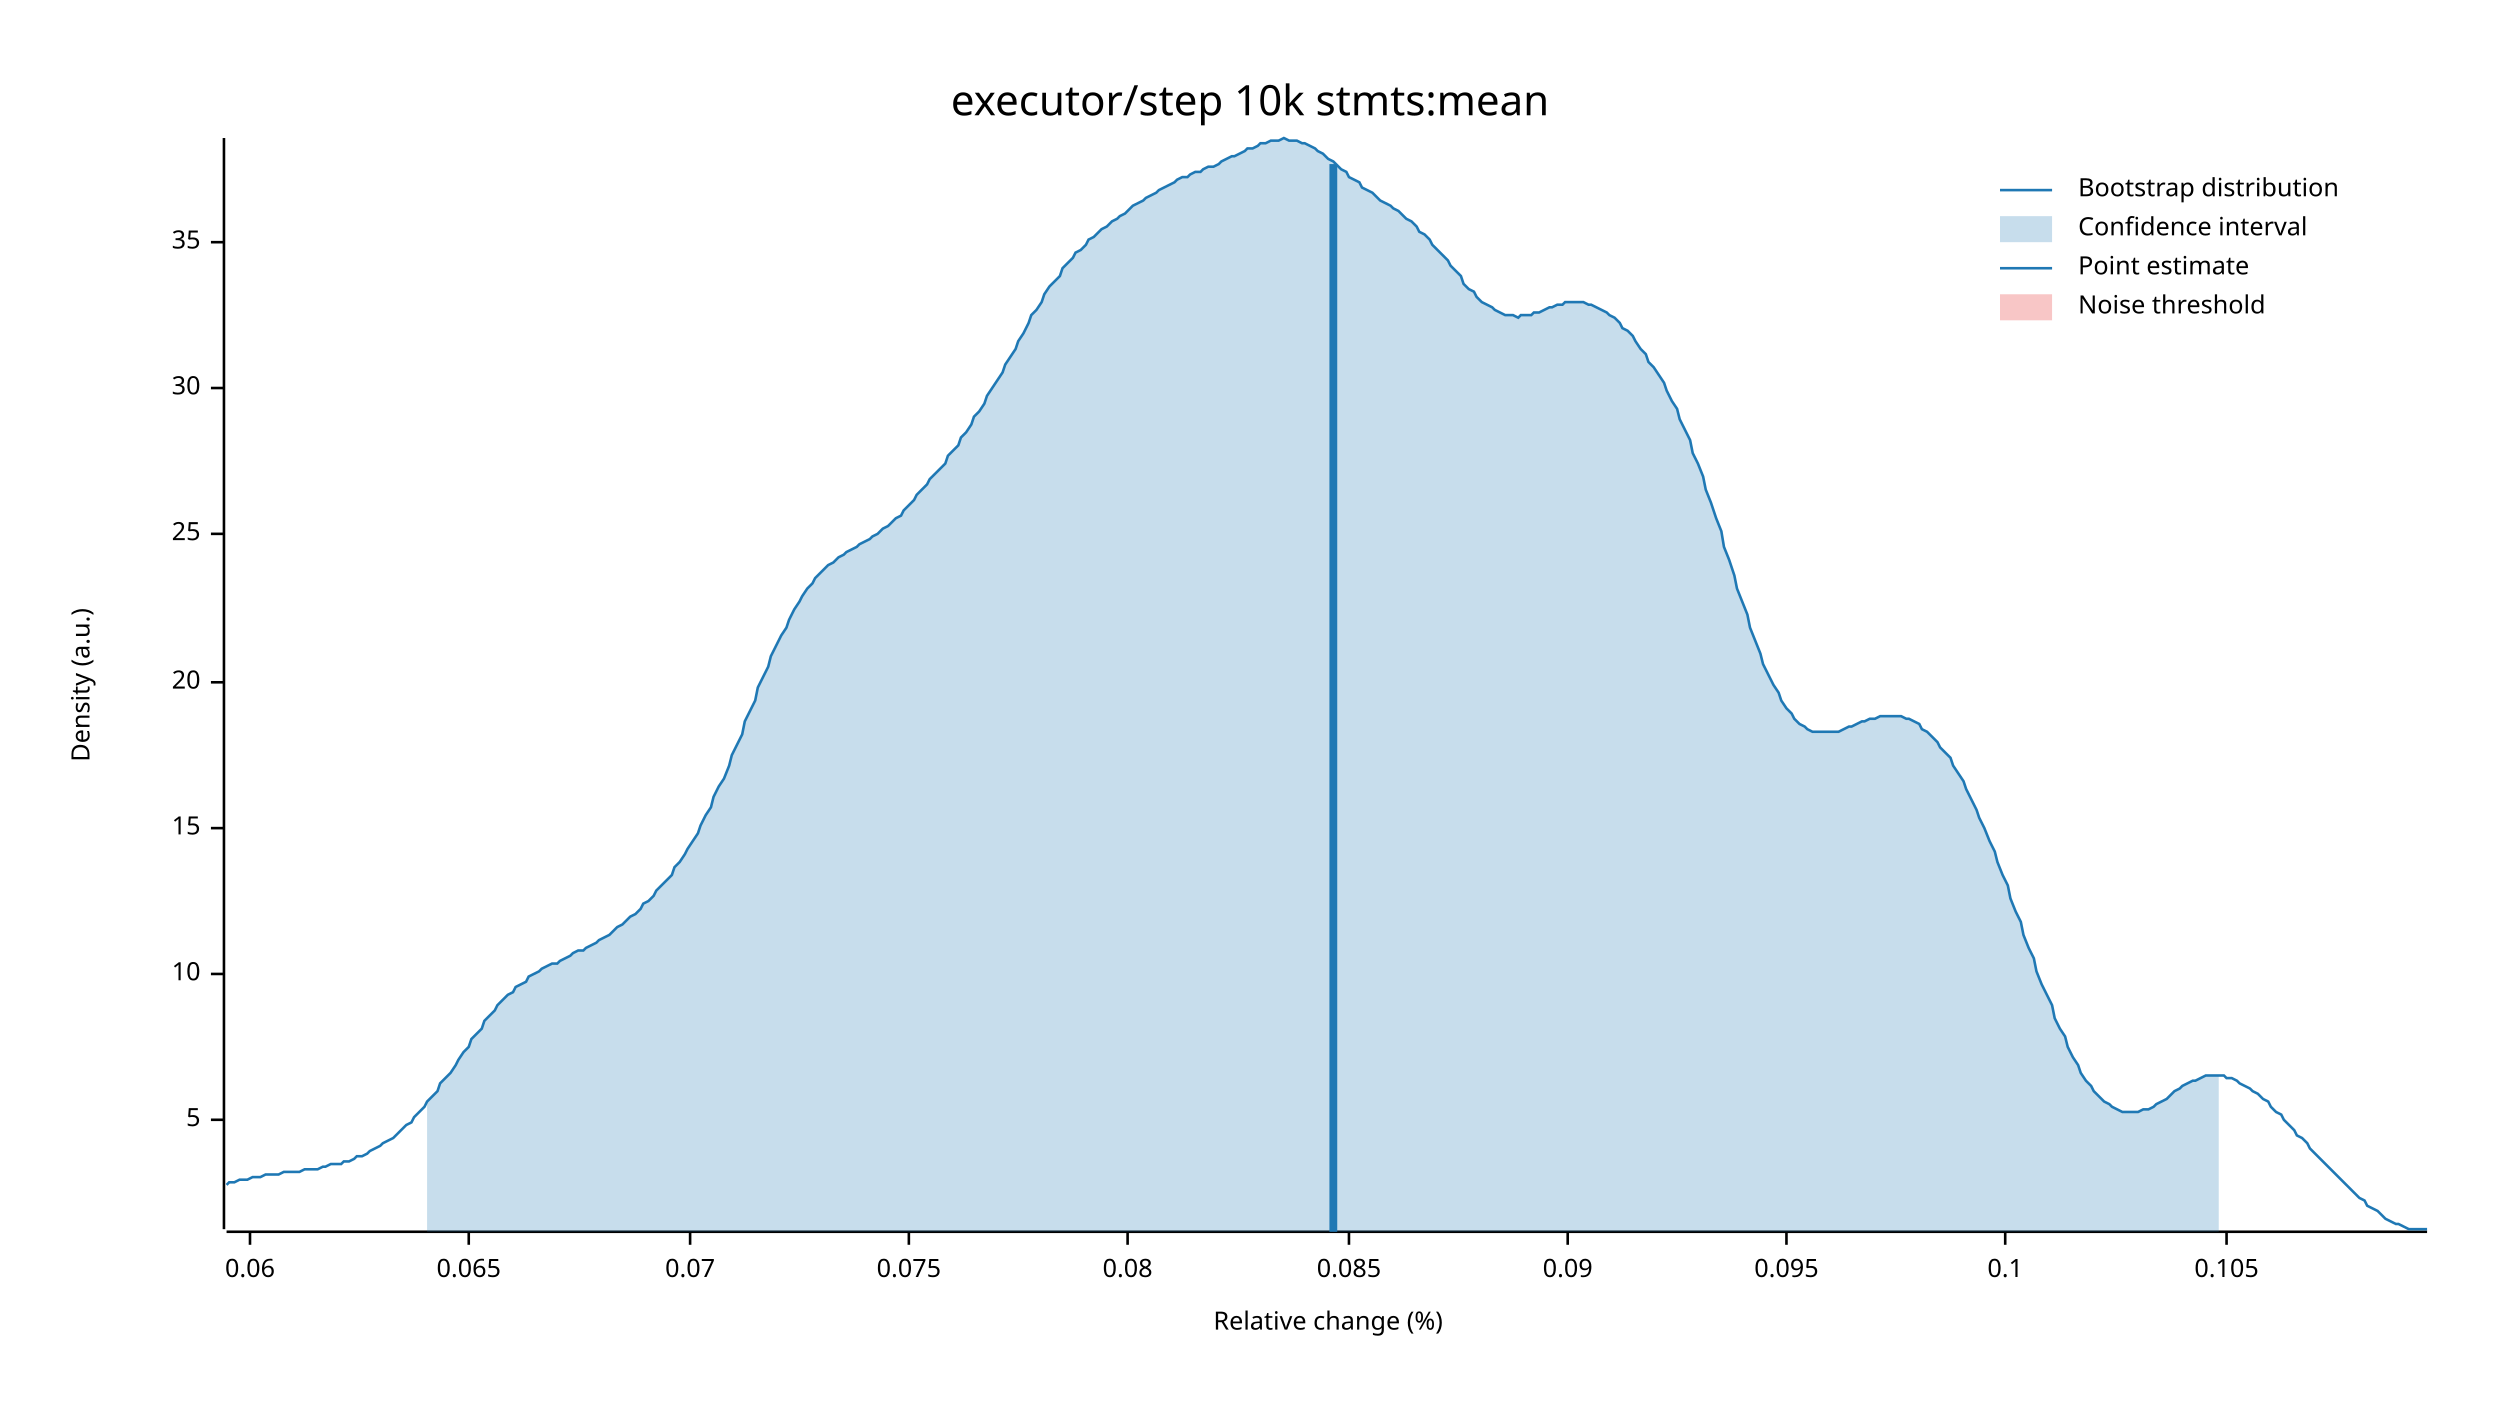
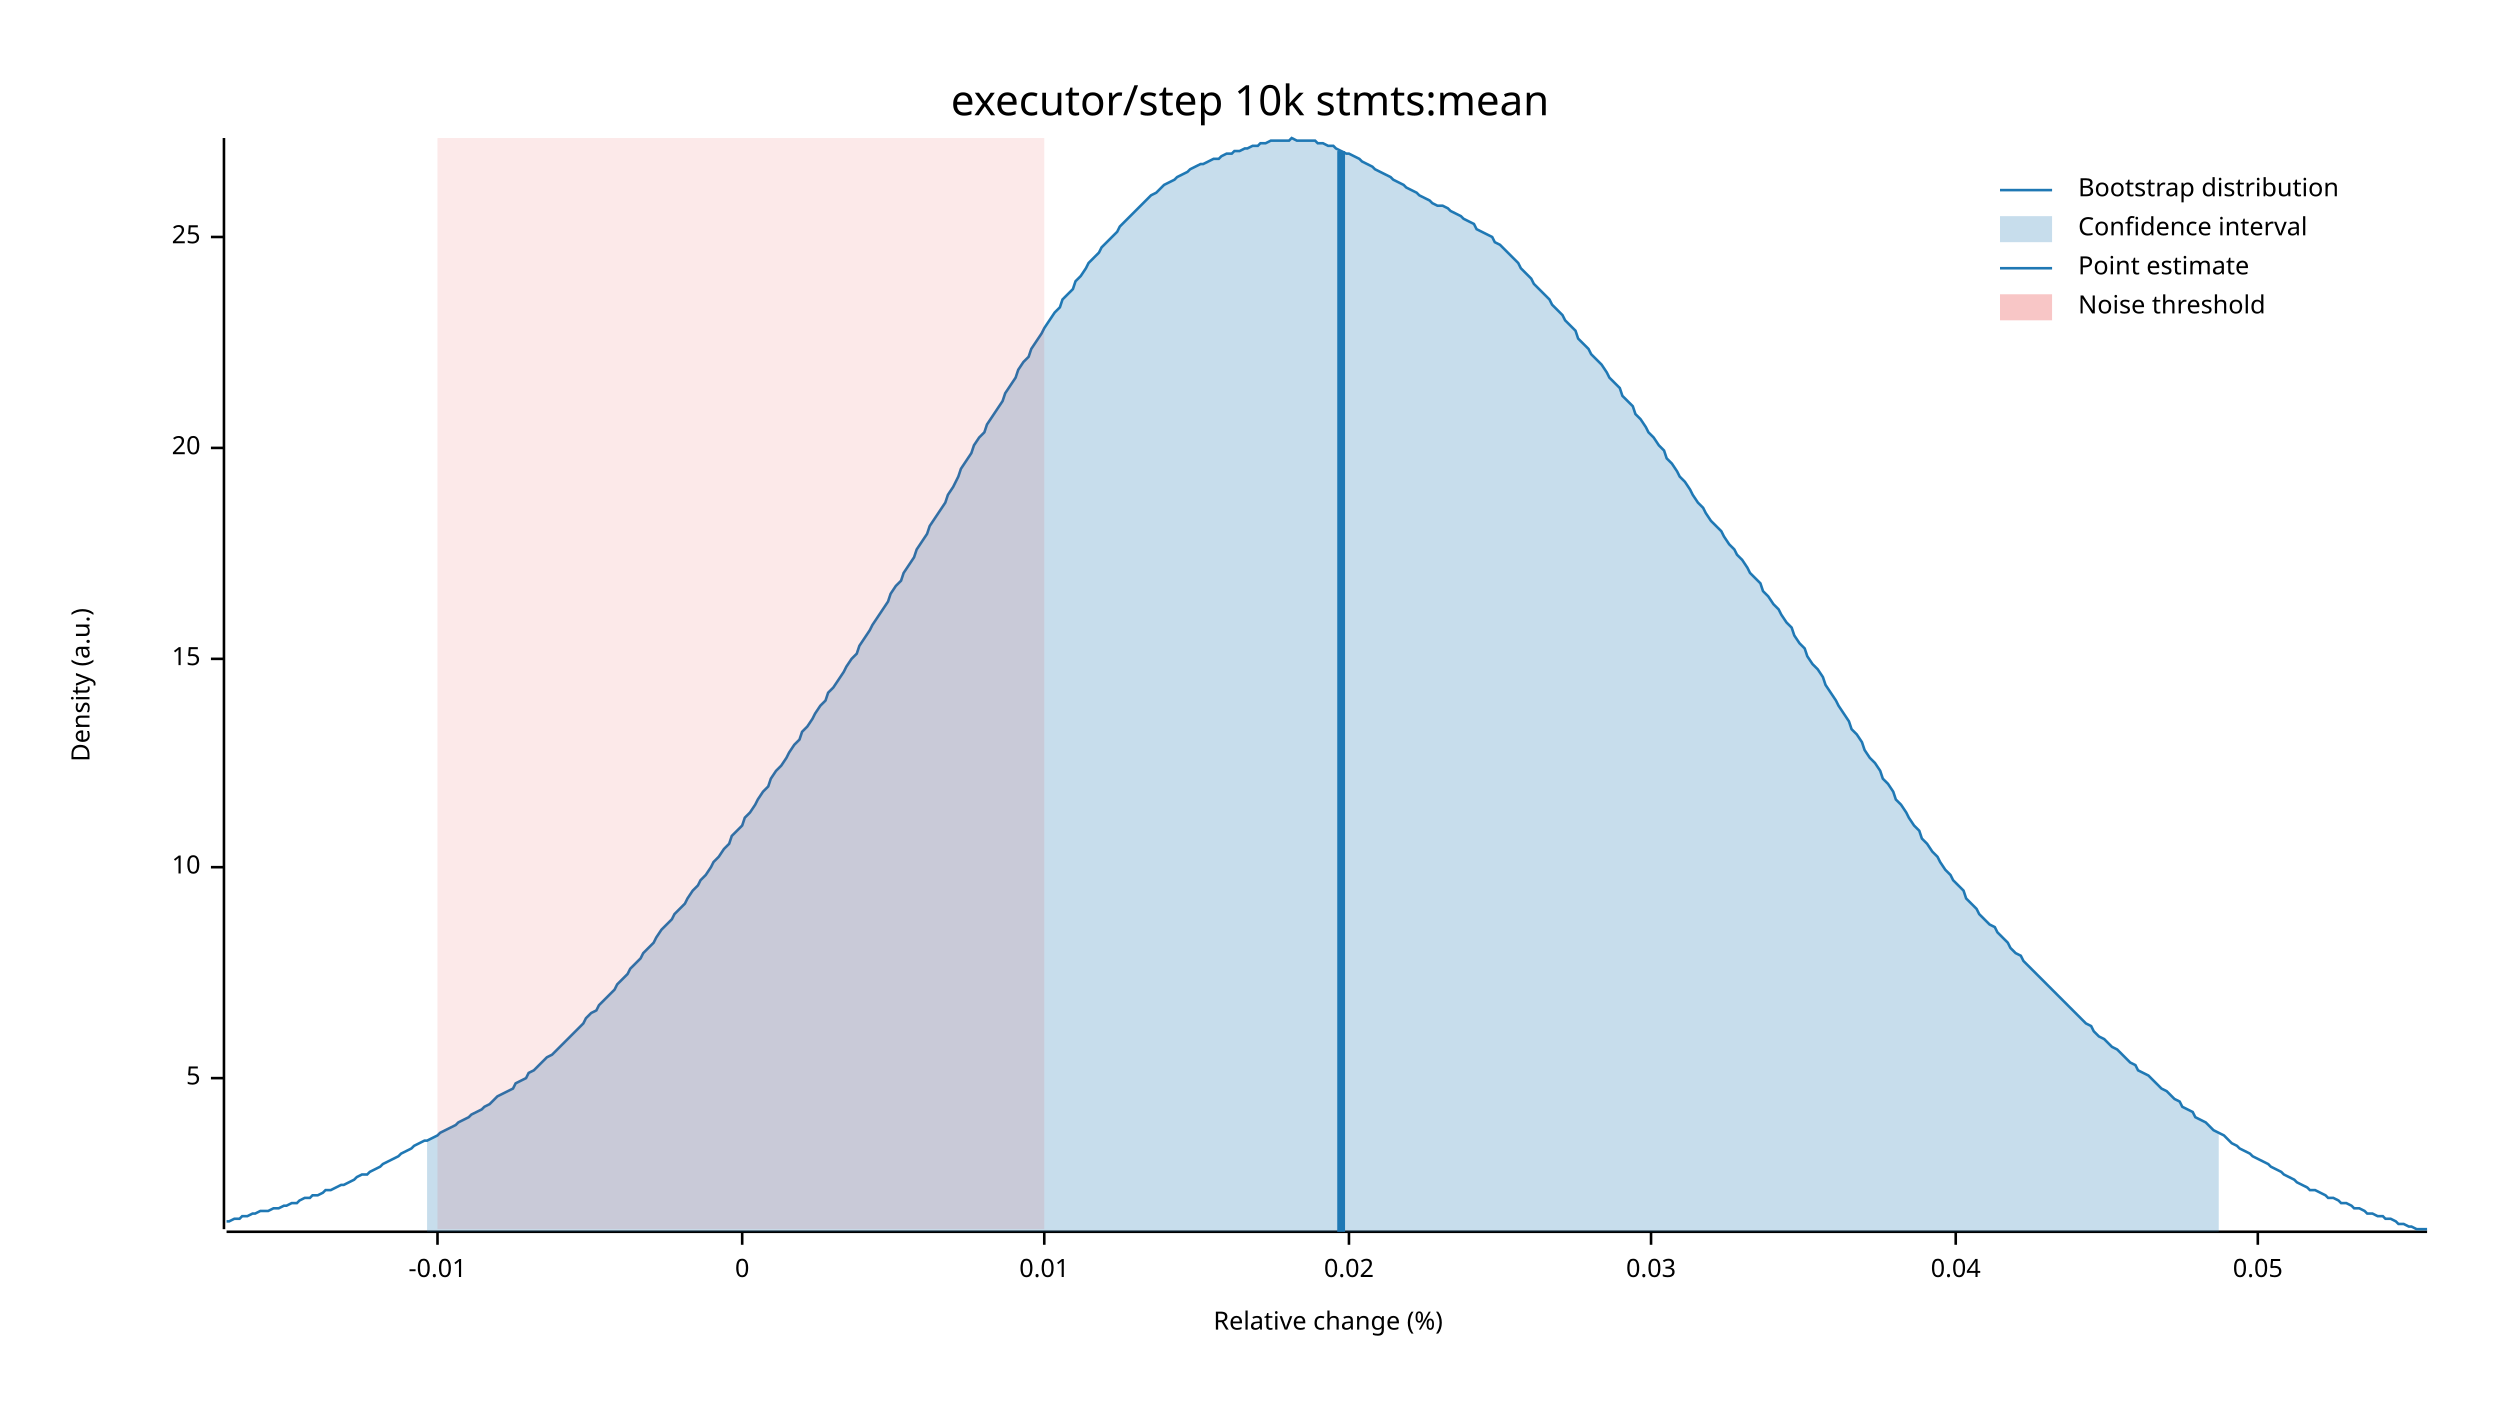
<svg xmlns="http://www.w3.org/2000/svg" width="960" height="540" viewBox="0 0 960 540">
  <text x="480" y="32" dy="0.76em" text-anchor="middle" font-family="sans-serif" font-size="16.129" opacity="1" fill="#000000">
executor/step 10k stmts:mean
</text>
  <text x="27" y="263" dy="0.76em" text-anchor="middle" font-family="sans-serif" font-size="9.677" opacity="1" fill="#000000" transform="rotate(270, 27, 263)">
Density (a.u.)
</text>
  <text x="510" y="513" dy="-0.5ex" text-anchor="middle" font-family="sans-serif" font-size="9.677" opacity="1" fill="#000000">
Relative change (%)
</text>
  <polyline fill="none" opacity="1" stroke="#000000" stroke-width="1" points="86,53 86,472 " />
-   <text x="77" y="430" dy="0.5ex" text-anchor="end" font-family="sans-serif" font-size="9.677" opacity="1" fill="#000000">
+   <text x="77" y="414" dy="0.5ex" text-anchor="end" font-family="sans-serif" font-size="9.677" opacity="1" fill="#000000">
5
</text>
-   <polyline fill="none" opacity="1" stroke="#000000" stroke-width="1" points="81,430 86,430 " />
-   <text x="77" y="374" dy="0.5ex" text-anchor="end" font-family="sans-serif" font-size="9.677" opacity="1" fill="#000000">
+   <polyline fill="none" opacity="1" stroke="#000000" stroke-width="1" points="81,414 86,414 " />
+   <text x="77" y="333" dy="0.5ex" text-anchor="end" font-family="sans-serif" font-size="9.677" opacity="1" fill="#000000">
10
</text>
-   <polyline fill="none" opacity="1" stroke="#000000" stroke-width="1" points="81,374 86,374 " />
-   <text x="77" y="318" dy="0.5ex" text-anchor="end" font-family="sans-serif" font-size="9.677" opacity="1" fill="#000000">
+   <polyline fill="none" opacity="1" stroke="#000000" stroke-width="1" points="81,333 86,333 " />
+   <text x="77" y="253" dy="0.5ex" text-anchor="end" font-family="sans-serif" font-size="9.677" opacity="1" fill="#000000">
15
</text>
-   <polyline fill="none" opacity="1" stroke="#000000" stroke-width="1" points="81,318 86,318 " />
-   <text x="77" y="262" dy="0.5ex" text-anchor="end" font-family="sans-serif" font-size="9.677" opacity="1" fill="#000000">
+   <polyline fill="none" opacity="1" stroke="#000000" stroke-width="1" points="81,253 86,253 " />
+   <text x="77" y="172" dy="0.5ex" text-anchor="end" font-family="sans-serif" font-size="9.677" opacity="1" fill="#000000">
20
</text>
-   <polyline fill="none" opacity="1" stroke="#000000" stroke-width="1" points="81,262 86,262 " />
-   <text x="77" y="205" dy="0.5ex" text-anchor="end" font-family="sans-serif" font-size="9.677" opacity="1" fill="#000000">
+   <polyline fill="none" opacity="1" stroke="#000000" stroke-width="1" points="81,172 86,172 " />
+   <text x="77" y="91" dy="0.5ex" text-anchor="end" font-family="sans-serif" font-size="9.677" opacity="1" fill="#000000">
25
</text>
-   <polyline fill="none" opacity="1" stroke="#000000" stroke-width="1" points="81,205 86,205 " />
-   <text x="77" y="149" dy="0.5ex" text-anchor="end" font-family="sans-serif" font-size="9.677" opacity="1" fill="#000000">
- 30
+   <polyline fill="none" opacity="1" stroke="#000000" stroke-width="1" points="81,91 86,91 " />
+   <polyline fill="none" opacity="1" stroke="#000000" stroke-width="1" points="87,473 932,473 " />
+   <text x="168" y="483" dy="0.76em" text-anchor="middle" font-family="sans-serif" font-size="9.677" opacity="1" fill="#000000">
+ -0.01
</text>
-   <polyline fill="none" opacity="1" stroke="#000000" stroke-width="1" points="81,149 86,149 " />
-   <text x="77" y="93" dy="0.5ex" text-anchor="end" font-family="sans-serif" font-size="9.677" opacity="1" fill="#000000">
- 35
+   <polyline fill="none" opacity="1" stroke="#000000" stroke-width="1" points="168,473 168,478 " />
+   <text x="285" y="483" dy="0.76em" text-anchor="middle" font-family="sans-serif" font-size="9.677" opacity="1" fill="#000000">
+ 0
</text>
-   <polyline fill="none" opacity="1" stroke="#000000" stroke-width="1" points="81,93 86,93 " />
-   <polyline fill="none" opacity="1" stroke="#000000" stroke-width="1" points="87,473 932,473 " />
-   <text x="96" y="483" dy="0.76em" text-anchor="middle" font-family="sans-serif" font-size="9.677" opacity="1" fill="#000000">
- 0.06
+   <polyline fill="none" opacity="1" stroke="#000000" stroke-width="1" points="285,473 285,478 " />
+   <text x="401" y="483" dy="0.76em" text-anchor="middle" font-family="sans-serif" font-size="9.677" opacity="1" fill="#000000">
+ 0.01
</text>
-   <polyline fill="none" opacity="1" stroke="#000000" stroke-width="1" points="96,473 96,478 " />
-   <text x="180" y="483" dy="0.76em" text-anchor="middle" font-family="sans-serif" font-size="9.677" opacity="1" fill="#000000">
- 0.065
- </text>
-   <polyline fill="none" opacity="1" stroke="#000000" stroke-width="1" points="180,473 180,478 " />
-   <text x="265" y="483" dy="0.76em" text-anchor="middle" font-family="sans-serif" font-size="9.677" opacity="1" fill="#000000">
- 0.07
- </text>
-   <polyline fill="none" opacity="1" stroke="#000000" stroke-width="1" points="265,473 265,478 " />
-   <text x="349" y="483" dy="0.76em" text-anchor="middle" font-family="sans-serif" font-size="9.677" opacity="1" fill="#000000">
- 0.075
- </text>
-   <polyline fill="none" opacity="1" stroke="#000000" stroke-width="1" points="349,473 349,478 " />
-   <text x="433" y="483" dy="0.76em" text-anchor="middle" font-family="sans-serif" font-size="9.677" opacity="1" fill="#000000">
- 0.08
- </text>
-   <polyline fill="none" opacity="1" stroke="#000000" stroke-width="1" points="433,473 433,478 " />
+   <polyline fill="none" opacity="1" stroke="#000000" stroke-width="1" points="401,473 401,478 " />
  <text x="518" y="483" dy="0.76em" text-anchor="middle" font-family="sans-serif" font-size="9.677" opacity="1" fill="#000000">
- 0.085
+ 0.02
</text>
  <polyline fill="none" opacity="1" stroke="#000000" stroke-width="1" points="518,473 518,478 " />
-   <text x="602" y="483" dy="0.76em" text-anchor="middle" font-family="sans-serif" font-size="9.677" opacity="1" fill="#000000">
- 0.09
+   <text x="634" y="483" dy="0.76em" text-anchor="middle" font-family="sans-serif" font-size="9.677" opacity="1" fill="#000000">
+ 0.03
</text>
-   <polyline fill="none" opacity="1" stroke="#000000" stroke-width="1" points="602,473 602,478 " />
-   <text x="686" y="483" dy="0.76em" text-anchor="middle" font-family="sans-serif" font-size="9.677" opacity="1" fill="#000000">
- 0.095
+   <polyline fill="none" opacity="1" stroke="#000000" stroke-width="1" points="634,473 634,478 " />
+   <text x="751" y="483" dy="0.76em" text-anchor="middle" font-family="sans-serif" font-size="9.677" opacity="1" fill="#000000">
+ 0.04
</text>
-   <polyline fill="none" opacity="1" stroke="#000000" stroke-width="1" points="686,473 686,478 " />
-   <text x="770" y="483" dy="0.76em" text-anchor="middle" font-family="sans-serif" font-size="9.677" opacity="1" fill="#000000">
- 0.1
+   <polyline fill="none" opacity="1" stroke="#000000" stroke-width="1" points="751,473 751,478 " />
+   <text x="867" y="483" dy="0.76em" text-anchor="middle" font-family="sans-serif" font-size="9.677" opacity="1" fill="#000000">
+ 0.05
</text>
-   <polyline fill="none" opacity="1" stroke="#000000" stroke-width="1" points="770,473 770,478 " />
-   <text x="855" y="483" dy="0.76em" text-anchor="middle" font-family="sans-serif" font-size="9.677" opacity="1" fill="#000000">
- 0.105
- </text>
-   <polyline fill="none" opacity="1" stroke="#000000" stroke-width="1" points="855,473 855,478 " />
-   <polyline fill="none" opacity="1" stroke="#1F78B4" stroke-width="1" points="87,455 88,454 90,454 92,453 93,453 95,453 97,452 98,452 100,452 102,451 103,451 105,451 107,451 109,450 110,450 112,450 114,450 115,450 117,449 119,449 120,449 122,449 124,448 125,448 127,447 129,447 131,447 132,446 134,446 136,445 137,444 139,444 141,443 142,442 144,441 146,440 147,439 149,438 151,437 153,435 154,434 156,432 158,431 159,429 161,427 163,425 164,423 166,421 168,419 169,416 171,414 173,412 175,409 176,407 178,404 180,402 181,399 183,397 185,395 186,392 188,390 190,388 191,386 193,384 195,382 197,381 198,379 200,378 202,377 203,375 205,374 207,373 208,372 210,371 212,370 214,370 215,369 217,368 219,367 220,366 222,365 224,365 225,364 227,363 229,362 230,361 232,360 234,359 236,357 237,356 239,355 241,353 242,352 244,351 246,349 247,347 249,346 251,344 252,342 254,340 256,338 258,336 259,333 261,331 263,328 264,326 266,323 268,320 269,317 271,313 273,310 274,306 276,302 278,299 280,294 281,290 283,286 285,282 286,277 288,273 290,269 291,264 293,260 295,256 296,252 298,248 300,244 302,241 303,238 305,234 307,231 308,229 310,226 312,224 313,222 315,220 317,218 318,217 320,216 322,214 324,213 325,212 327,211 329,210 330,209 332,208 334,207 335,206 337,205 339,203 341,202 342,201 344,199 346,198 347,196 349,194 351,192 352,190 354,188 356,186 357,184 359,182 361,180 363,178 364,175 366,173 368,171 369,168 371,166 373,163 374,160 376,158 378,155 379,152 381,149 383,146 385,143 386,140 388,137 390,134 391,131 393,128 395,124 396,121 398,119 400,116 401,113 403,110 405,108 407,106 408,103 410,101 412,99 413,97 415,96 417,94 418,92 420,91 422,89 423,88 425,87 427,85 429,84 430,83 432,82 434,80 435,79 437,78 439,77 440,76 442,75 444,74 445,73 447,72 449,71 451,70 452,69 454,68 456,68 457,67 459,66 461,66 462,65 464,64 466,64 468,63 469,62 471,61 473,60 474,60 476,59 478,58 479,57 481,57 483,56 484,55 486,55 488,54 490,54 491,54 493,53 495,54 496,54 498,54 500,55 501,55 503,56 505,57 506,58 508,59 510,61 512,62 513,63 515,65 517,66 518,68 520,69 522,70 523,72 525,73 527,74 528,75 530,77 532,78 534,79 535,80 537,81 539,83 540,84 542,85 544,87 545,89 547,90 549,92 550,94 552,96 554,98 556,100 557,102 559,104 561,106 562,109 564,111 566,112 567,114 569,116 571,117 573,118 574,119 576,120 578,121 579,121 581,121 583,122 584,121 586,121 588,121 589,120 591,120 593,119 595,118 596,118 598,117 600,117 601,116 603,116 605,116 606,116 608,116 610,117 611,117 613,118 615,119 617,120 618,121 620,122 622,124 623,126 625,127 627,129 628,131 630,134 632,136 633,139 635,141 637,144 639,147 640,150 642,154 644,157 645,161 647,165 649,169 650,174 652,178 654,183 655,188 657,193 659,199 661,204 662,210 664,215 666,221 667,226 669,231 671,236 672,241 674,246 676,251 677,255 679,259 681,263 683,266 684,269 686,272 688,274 689,276 691,278 693,279 694,280 696,281 698,281 700,281 701,281 703,281 705,281 706,281 708,280 710,279 711,279 713,278 715,277 716,277 718,276 720,276 722,275 723,275 725,275 727,275 728,275 730,275 732,276 733,276 735,277 737,278 738,280 740,281 742,283 744,285 745,287 747,289 749,291 750,294 752,297 754,300 755,303 757,307 759,311 760,314 762,318 764,323 766,327 767,331 769,336 771,340 772,345 774,350 776,354 777,359 779,364 781,368 782,373 784,378 786,382 788,386 789,391 791,395 793,398 794,402 796,406 798,409 799,412 801,415 803,417 804,419 806,421 808,423 810,424 811,425 813,426 815,427 816,427 818,427 820,427 821,427 823,426 825,426 827,425 828,424 830,423 832,422 833,421 835,419 837,418 838,417 840,416 842,415 843,415 845,414 847,413 849,413 850,413 852,413 854,413 855,414 857,414 859,415 860,416 862,417 864,418 865,419 867,420 869,422 871,423 872,425 874,427 876,428 877,430 879,432 881,434 882,436 884,437 886,439 887,441 889,443 891,445 893,447 894,448 896,450 898,452 899,453 901,455 903,457 904,458 906,460 908,461 909,463 911,464 913,465 915,467 916,468 918,469 920,470 921,470 923,471 925,472 926,472 928,472 930,472 932,472 " />
-   <polygon opacity="0.25" fill="#1F78B4" points="164,423 166,421 168,419 169,416 171,414 173,412 175,409 176,407 178,404 180,402 181,399 183,397 185,395 186,392 188,390 190,388 191,386 193,384 195,382 197,381 198,379 200,378 202,377 203,375 205,374 207,373 208,372 210,371 212,370 214,370 215,369 217,368 219,367 220,366 222,365 224,365 225,364 227,363 229,362 230,361 232,360 234,359 236,357 237,356 239,355 241,353 242,352 244,351 246,349 247,347 249,346 251,344 252,342 254,340 256,338 258,336 259,333 261,331 263,328 264,326 266,323 268,320 269,317 271,313 273,310 274,306 276,302 278,299 280,294 281,290 283,286 285,282 286,277 288,273 290,269 291,264 293,260 295,256 296,252 298,248 300,244 302,241 303,238 305,234 307,231 308,229 310,226 312,224 313,222 315,220 317,218 318,217 320,216 322,214 324,213 325,212 327,211 329,210 330,209 332,208 334,207 335,206 337,205 339,203 341,202 342,201 344,199 346,198 347,196 349,194 351,192 352,190 354,188 356,186 357,184 359,182 361,180 363,178 364,175 366,173 368,171 369,168 371,166 373,163 374,160 376,158 378,155 379,152 381,149 383,146 385,143 386,140 388,137 390,134 391,131 393,128 395,124 396,121 398,119 400,116 401,113 403,110 405,108 407,106 408,103 410,101 412,99 413,97 415,96 417,94 418,92 420,91 422,89 423,88 425,87 427,85 429,84 430,83 432,82 434,80 435,79 437,78 439,77 440,76 442,75 444,74 445,73 447,72 449,71 451,70 452,69 454,68 456,68 457,67 459,66 461,66 462,65 464,64 466,64 468,63 469,62 471,61 473,60 474,60 476,59 478,58 479,57 481,57 483,56 484,55 486,55 488,54 490,54 491,54 493,53 495,54 496,54 498,54 500,55 501,55 503,56 505,57 506,58 508,59 510,61 512,62 513,63 515,65 517,66 518,68 520,69 522,70 523,72 525,73 527,74 528,75 530,77 532,78 534,79 535,80 537,81 539,83 540,84 542,85 544,87 545,89 547,90 549,92 550,94 552,96 554,98 556,100 557,102 559,104 561,106 562,109 564,111 566,112 567,114 569,116 571,117 573,118 574,119 576,120 578,121 579,121 581,121 583,122 584,121 586,121 588,121 589,120 591,120 593,119 595,118 596,118 598,117 600,117 601,116 603,116 605,116 606,116 608,116 610,117 611,117 613,118 615,119 617,120 618,121 620,122 622,124 623,126 625,127 627,129 628,131 630,134 632,136 633,139 635,141 637,144 639,147 640,150 642,154 644,157 645,161 647,165 649,169 650,174 652,178 654,183 655,188 657,193 659,199 661,204 662,210 664,215 666,221 667,226 669,231 671,236 672,241 674,246 676,251 677,255 679,259 681,263 683,266 684,269 686,272 688,274 689,276 691,278 693,279 694,280 696,281 698,281 700,281 701,281 703,281 705,281 706,281 708,280 710,279 711,279 713,278 715,277 716,277 718,276 720,276 722,275 723,275 725,275 727,275 728,275 730,275 732,276 733,276 735,277 737,278 738,280 740,281 742,283 744,285 745,287 747,289 749,291 750,294 752,297 754,300 755,303 757,307 759,311 760,314 762,318 764,323 766,327 767,331 769,336 771,340 772,345 774,350 776,354 777,359 779,364 781,368 782,373 784,378 786,382 788,386 789,391 791,395 793,398 794,402 796,406 798,409 799,412 801,415 803,417 804,419 806,421 808,423 810,424 811,425 813,426 815,427 816,427 818,427 820,427 821,427 823,426 825,426 827,425 828,424 830,423 832,422 833,421 835,419 837,418 838,417 840,416 842,415 843,415 845,414 847,413 849,413 850,413 852,413 852,473 164,473 " />
-   <polyline fill="none" opacity="1" stroke="#1F78B4" stroke-width="3" points="512,473 512,63 " />
-   <rect x="509" y="53" width="0" height="419" opacity="0.1" fill="#E31A1C" stroke="none" />
+   <polyline fill="none" opacity="1" stroke="#000000" stroke-width="1" points="867,473 867,478 " />
+   <polyline fill="none" opacity="1" stroke="#1F78B4" stroke-width="1" points="87,469 88,469 90,468 92,468 93,467 95,467 97,466 98,466 100,465 102,465 103,465 105,464 107,464 109,463 110,463 112,462 114,462 115,461 117,460 119,460 120,459 122,459 124,458 125,457 127,457 129,456 131,455 132,455 134,454 136,453 137,452 139,451 141,451 142,450 144,449 146,448 147,447 149,446 151,445 153,444 154,443 156,442 158,441 159,440 161,439 163,438 164,438 166,437 168,436 169,435 171,434 173,433 175,432 176,431 178,430 180,429 181,428 183,427 185,426 186,425 188,424 190,422 191,421 193,420 195,419 197,418 198,416 200,415 202,414 203,412 205,411 207,409 208,408 210,406 212,405 214,403 215,402 217,400 219,398 220,397 222,395 224,393 225,391 227,389 229,388 230,386 232,384 234,382 236,380 237,378 239,376 241,374 242,372 244,370 246,368 247,366 249,364 251,362 252,360 254,357 256,355 258,353 259,351 261,349 263,347 264,345 266,342 268,340 269,338 271,336 273,333 274,331 276,329 278,326 280,324 281,321 283,319 285,317 286,314 288,312 290,309 291,307 293,304 295,302 296,299 298,296 300,294 302,291 303,289 305,286 307,284 308,281 310,279 312,276 313,274 315,271 317,269 318,266 320,264 322,261 324,258 325,256 327,253 329,251 330,248 332,245 334,242 335,240 337,237 339,234 341,231 342,228 344,225 346,223 347,220 349,217 351,214 352,211 354,208 356,205 357,202 359,199 361,196 363,193 364,190 366,187 368,183 369,180 371,177 373,174 374,171 376,168 378,166 379,163 381,160 383,157 385,154 386,151 388,148 390,145 391,142 393,139 395,137 396,134 398,131 400,128 401,126 403,123 405,120 407,118 408,115 410,113 412,111 413,108 415,106 417,103 418,101 420,99 422,97 423,95 425,93 427,91 429,89 430,87 432,85 434,83 435,82 437,80 439,78 440,77 442,75 444,74 445,73 447,71 449,70 451,69 452,68 454,67 456,66 457,65 459,64 461,63 462,63 464,62 466,61 468,61 469,60 471,59 473,59 474,58 476,58 478,57 479,57 481,56 483,56 484,55 486,55 488,54 490,54 491,54 493,54 495,54 496,53 498,54 500,54 501,54 503,54 505,54 506,55 508,55 510,56 512,56 513,57 515,58 517,59 518,59 520,60 522,61 523,62 525,63 527,64 528,65 530,66 532,67 534,68 535,69 537,70 539,71 540,72 542,73 544,74 545,75 547,76 549,77 550,78 552,79 554,79 556,80 557,81 559,82 561,83 562,84 564,85 566,86 567,88 569,89 571,90 573,91 574,93 576,94 578,96 579,97 581,99 583,101 584,103 586,105 588,107 589,109 591,111 593,113 595,115 596,117 598,119 600,121 601,123 603,125 605,127 606,130 608,132 610,134 611,136 613,138 615,140 617,143 618,145 620,147 622,149 623,152 625,154 627,156 628,159 630,161 632,164 633,166 635,168 637,171 639,173 640,176 642,178 644,181 645,183 647,185 649,188 650,190 652,193 654,195 655,197 657,200 659,202 661,204 662,206 664,209 666,211 667,213 669,215 671,218 672,220 674,222 676,224 677,227 679,229 681,232 683,234 684,236 686,239 688,241 689,244 691,247 693,249 694,252 696,255 698,257 700,260 701,263 703,266 705,269 706,271 708,274 710,277 711,280 713,282 715,285 716,288 718,291 720,293 722,296 723,299 725,301 727,304 728,307 730,309 732,312 733,314 735,317 737,319 738,322 740,324 742,327 744,329 745,331 747,334 749,336 750,338 752,340 754,342 755,345 757,347 759,349 760,351 762,353 764,355 766,356 767,358 769,360 771,362 772,364 774,366 776,367 777,369 779,371 781,373 782,374 784,376 786,378 788,380 789,381 791,383 793,385 794,386 796,388 798,390 799,391 801,393 803,394 804,396 806,398 808,399 810,401 811,402 813,403 815,405 816,406 818,408 820,409 821,411 823,412 825,413 827,415 828,416 830,418 832,419 833,420 835,422 837,423 838,425 840,426 842,427 843,429 845,430 847,431 849,433 850,434 852,435 854,436 855,437 857,439 859,440 860,441 862,442 864,443 865,444 867,445 869,446 871,447 872,448 874,449 876,450 877,451 879,452 881,453 882,454 884,455 886,456 887,457 889,457 891,458 893,459 894,460 896,460 898,461 899,462 901,462 903,463 904,464 906,464 908,465 909,466 911,466 913,467 915,467 916,468 918,468 920,469 921,470 923,470 925,471 926,471 928,472 930,472 932,472 " />
+   <polygon opacity="0.25" fill="#1F78B4" points="164,438 166,437 168,436 169,435 171,434 173,433 175,432 176,431 178,430 180,429 181,428 183,427 185,426 186,425 188,424 190,422 191,421 193,420 195,419 197,418 198,416 200,415 202,414 203,412 205,411 207,409 208,408 210,406 212,405 214,403 215,402 217,400 219,398 220,397 222,395 224,393 225,391 227,389 229,388 230,386 232,384 234,382 236,380 237,378 239,376 241,374 242,372 244,370 246,368 247,366 249,364 251,362 252,360 254,357 256,355 258,353 259,351 261,349 263,347 264,345 266,342 268,340 269,338 271,336 273,333 274,331 276,329 278,326 280,324 281,321 283,319 285,317 286,314 288,312 290,309 291,307 293,304 295,302 296,299 298,296 300,294 302,291 303,289 305,286 307,284 308,281 310,279 312,276 313,274 315,271 317,269 318,266 320,264 322,261 324,258 325,256 327,253 329,251 330,248 332,245 334,242 335,240 337,237 339,234 341,231 342,228 344,225 346,223 347,220 349,217 351,214 352,211 354,208 356,205 357,202 359,199 361,196 363,193 364,190 366,187 368,183 369,180 371,177 373,174 374,171 376,168 378,166 379,163 381,160 383,157 385,154 386,151 388,148 390,145 391,142 393,139 395,137 396,134 398,131 400,128 401,126 403,123 405,120 407,118 408,115 410,113 412,111 413,108 415,106 417,103 418,101 420,99 422,97 423,95 425,93 427,91 429,89 430,87 432,85 434,83 435,82 437,80 439,78 440,77 442,75 444,74 445,73 447,71 449,70 451,69 452,68 454,67 456,66 457,65 459,64 461,63 462,63 464,62 466,61 468,61 469,60 471,59 473,59 474,58 476,58 478,57 479,57 481,56 483,56 484,55 486,55 488,54 490,54 491,54 493,54 495,54 496,53 498,54 500,54 501,54 503,54 505,54 506,55 508,55 510,56 512,56 513,57 515,58 517,59 518,59 520,60 522,61 523,62 525,63 527,64 528,65 530,66 532,67 534,68 535,69 537,70 539,71 540,72 542,73 544,74 545,75 547,76 549,77 550,78 552,79 554,79 556,80 557,81 559,82 561,83 562,84 564,85 566,86 567,88 569,89 571,90 573,91 574,93 576,94 578,96 579,97 581,99 583,101 584,103 586,105 588,107 589,109 591,111 593,113 595,115 596,117 598,119 600,121 601,123 603,125 605,127 606,130 608,132 610,134 611,136 613,138 615,140 617,143 618,145 620,147 622,149 623,152 625,154 627,156 628,159 630,161 632,164 633,166 635,168 637,171 639,173 640,176 642,178 644,181 645,183 647,185 649,188 650,190 652,193 654,195 655,197 657,200 659,202 661,204 662,206 664,209 666,211 667,213 669,215 671,218 672,220 674,222 676,224 677,227 679,229 681,232 683,234 684,236 686,239 688,241 689,244 691,247 693,249 694,252 696,255 698,257 700,260 701,263 703,266 705,269 706,271 708,274 710,277 711,280 713,282 715,285 716,288 718,291 720,293 722,296 723,299 725,301 727,304 728,307 730,309 732,312 733,314 735,317 737,319 738,322 740,324 742,327 744,329 745,331 747,334 749,336 750,338 752,340 754,342 755,345 757,347 759,349 760,351 762,353 764,355 766,356 767,358 769,360 771,362 772,364 774,366 776,367 777,369 779,371 781,373 782,374 784,376 786,378 788,380 789,381 791,383 793,385 794,386 796,388 798,390 799,391 801,393 803,394 804,396 806,398 808,399 810,401 811,402 813,403 815,405 816,406 818,408 820,409 821,411 823,412 825,413 827,415 828,416 830,418 832,419 833,420 835,422 837,423 838,425 840,426 842,427 843,429 845,430 847,431 849,433 850,434 852,435 852,473 164,473 " />
+   <polyline fill="none" opacity="1" stroke="#1F78B4" stroke-width="3" points="515,473 515,58 " />
+   <rect x="168" y="53" width="233" height="419" opacity="0.1" fill="#E31A1C" stroke="none" />
  <text x="798" y="68" dy="0.76em" text-anchor="start" font-family="sans-serif" font-size="9.677" opacity="1" fill="#000000">
Bootstrap distribution
</text>
  <text x="798" y="83" dy="0.76em" text-anchor="start" font-family="sans-serif" font-size="9.677" opacity="1" fill="#000000">
Confidence interval
</text>
  <text x="798" y="98" dy="0.76em" text-anchor="start" font-family="sans-serif" font-size="9.677" opacity="1" fill="#000000">
Point estimate
</text>
  <text x="798" y="113" dy="0.76em" text-anchor="start" font-family="sans-serif" font-size="9.677" opacity="1" fill="#000000">
Noise threshold
</text>
  <polyline fill="none" opacity="1" stroke="#1F78B4" stroke-width="1" points="768,73 788,73 " />
  <rect x="768" y="83" width="20" height="10" opacity="0.25" fill="#1F78B4" stroke="none" />
  <polyline fill="none" opacity="1" stroke="#1F78B4" stroke-width="1" points="768,103 788,103 " />
  <rect x="768" y="113" width="20" height="10" opacity="0.25" fill="#E31A1C" stroke="none" />
</svg>
